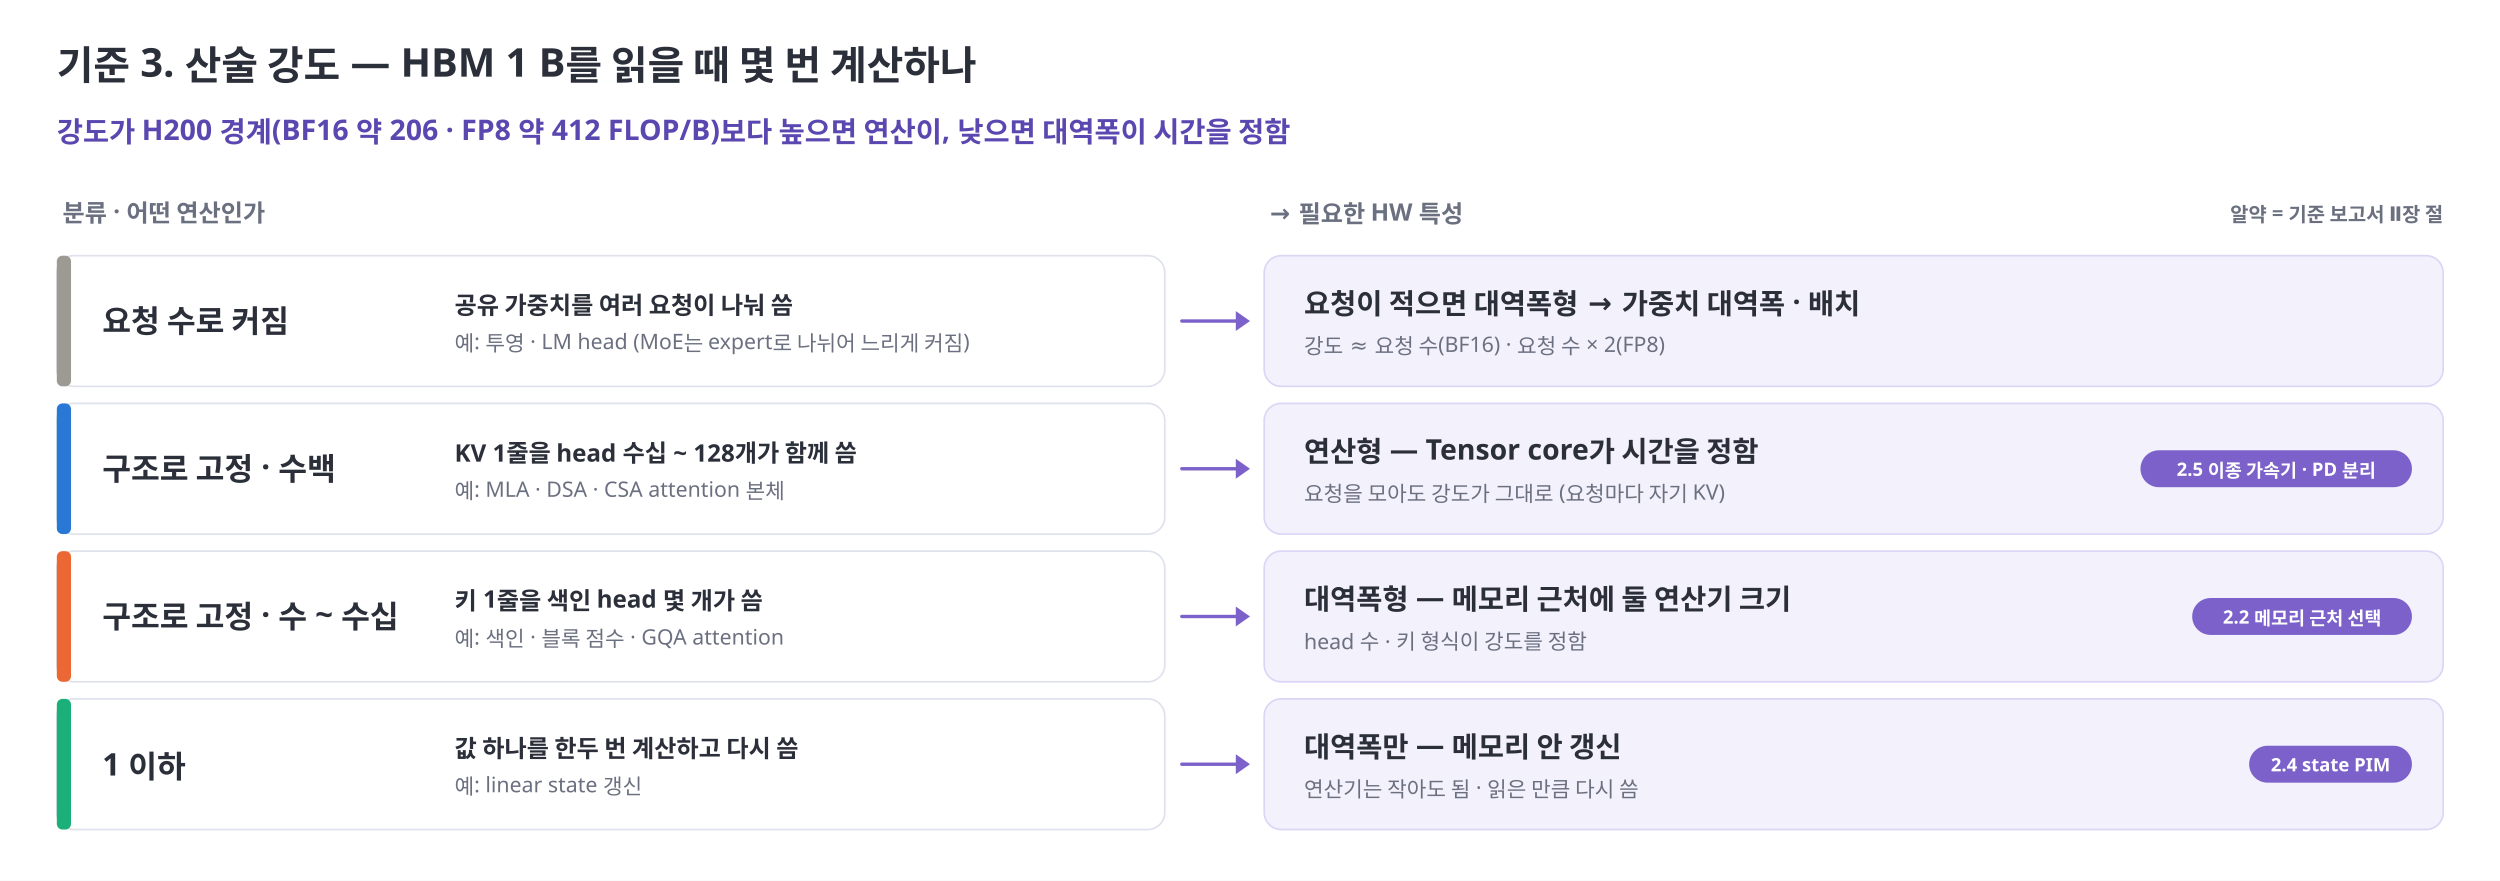
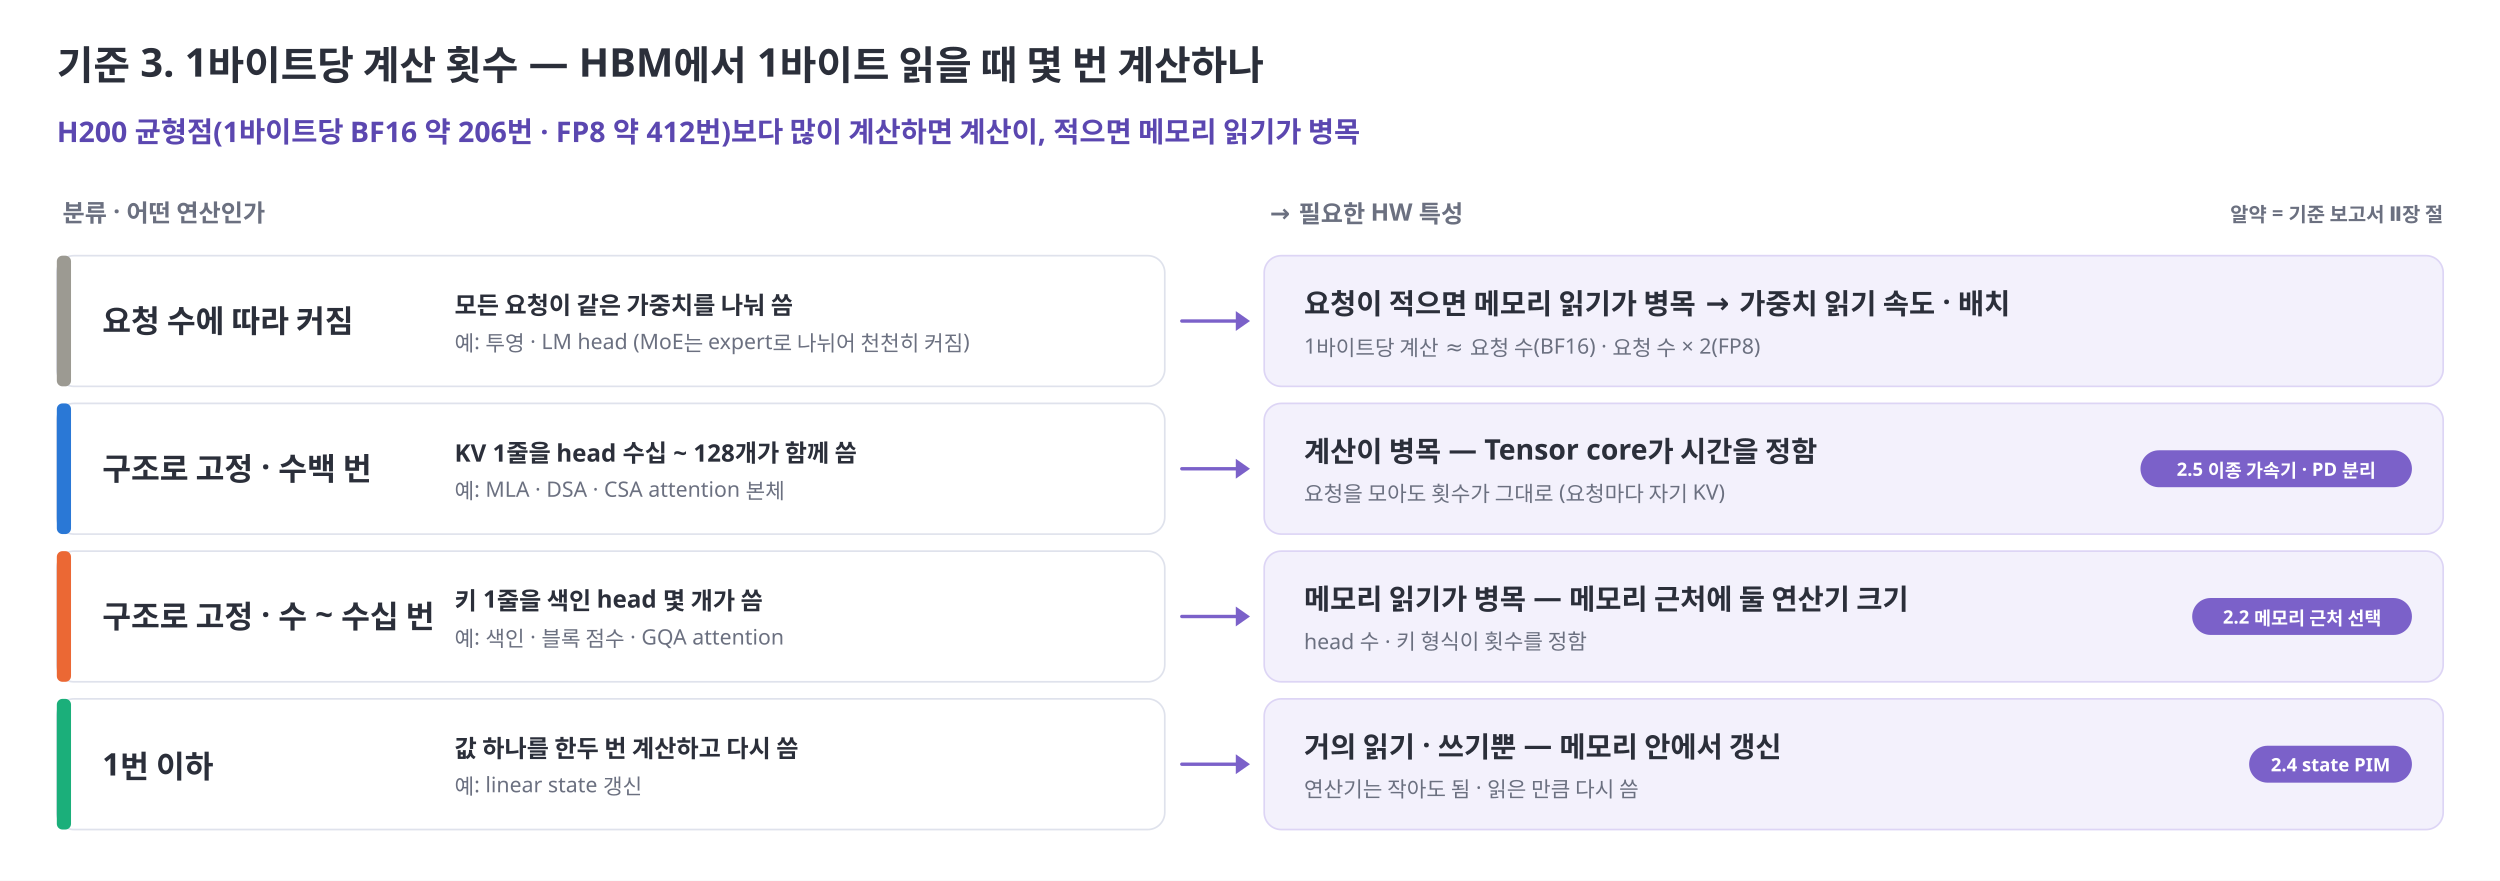
<svg xmlns="http://www.w3.org/2000/svg" viewBox="0 0 1760 620" width="1760" height="620">
  <rect width="100%" height="100%" fill="#ffffff" />
-   <text x="40.0" y="56.0" font-family="'Noto Sans KR','Malgun Gothic',sans-serif" font-size="28" text-anchor="start" font-weight="800" fill="#2b2f3a">기준 3. 산술 강도 — HBM 1 B를 읽을 때 몇 번 계산하나</text>
-   <text x="40.0" y="100.0" font-family="'Noto Sans KR','Malgun Gothic',sans-serif" font-size="20" text-anchor="start" font-weight="800" fill="#5b47b0">강도가 H200 경계(BF16 약 206 · FP8 약 412 FLOP/B)보다 높으면 연산이, 낮으면 대역폭이 시간을 정함</text>
+   <text x="40.0" y="56.0" font-family="'Noto Sans KR','Malgun Gothic',sans-serif" font-size="28" text-anchor="start" font-weight="800" fill="#2b2f3a">기준 3. 1바이트당 계산 횟수 — HBM에서 1바이트 읽을 때 몇 번 계산하나</text>
+   <text x="40.0" y="100.0" font-family="'Noto Sans KR','Malgun Gothic',sans-serif" font-size="20" text-anchor="start" font-weight="800" fill="#5b47b0">H200 균형점(1바이트당 BF16 약 206번 · FP8 약 412번)보다 많이 계산하면 계산이, 적으면 메모리 읽기가 병목</text>
  <text x="44.0" y="156.0" font-family="'Noto Sans KR','Malgun Gothic',sans-serif" font-size="17" text-anchor="start" font-weight="800" fill="#6b7080">분류 · 어떤 연산인가</text>
  <text x="894.0" y="156.0" font-family="'Noto Sans KR','Malgun Gothic',sans-serif" font-size="17" text-anchor="start" font-weight="800" fill="#6b7080">→ 필요한 HW 특성</text>
  <text x="1720.0" y="156.0" font-family="'Noto Sans KR','Malgun Gothic',sans-serif" font-size="14" text-anchor="end" font-weight="600" fill="#6b7080">알약 = 기준 보고서 Ⅱ장 절</text>
  <rect x="40.0" y="180.0" width="780.0" height="92.0" rx="12" fill="#ffffff" stroke="#dfe2ec" stroke-width="1.2" />
  <rect x="40.0" y="180.0" width="10.0" height="92.0" rx="4" fill="#9c9a92" stroke="none" stroke-width="1" />
-   <text x="72.0" y="234.0" font-family="'Noto Sans KR','Malgun Gothic',sans-serif" font-size="22" text-anchor="start" font-weight="800" fill="#2b2f3a">요청 수로 커짐</text>
-   <text x="320.0" y="221.0" font-family="'Noto Sans KR','Malgun Gothic',sans-serif" font-size="17" text-anchor="start" font-weight="600" fill="#2b2f3a">공유 가중치를 여러 요청이 나눠 씀</text>
-   <text x="320.0" y="247.0" font-family="'Noto Sans KR','Malgun Gothic',sans-serif" font-size="15" text-anchor="start" font-weight="400" fill="#6b7080">예: 투영 · LM head (MoE는 expert로 나뉘어 느리게 커짐)</text>
+   <text x="72.0" y="234.0" font-family="'Noto Sans KR','Malgun Gothic',sans-serif" font-size="22" text-anchor="start" font-weight="800" fill="#2b2f3a">요청 수에 따라 커짐</text>
+   <text x="320.0" y="221.0" font-family="'Noto Sans KR','Malgun Gothic',sans-serif" font-size="17" text-anchor="start" font-weight="600" fill="#2b2f3a">모든 요청이 같은 가중치를 나눠 씀</text>
+   <text x="320.0" y="247.0" font-family="'Noto Sans KR','Malgun Gothic',sans-serif" font-size="15" text-anchor="start" font-weight="400" fill="#6b7080">예: 투영 · LM head (MoE는 expert로 나뉘어 천천히 커짐)</text>
  <line x1="832.0" y1="226.0" x2="872.0" y2="226.0" stroke="#7b61c9" stroke-width="2.4" stroke-linecap="round" />
  <path d="M870.0,219.0 L880.0,226.0 L870.0,233.0 Z" fill="#7b61c9" />
  <rect x="890.0" y="180.0" width="830.0" height="92.0" rx="12" fill="#f3f1fc" stroke="#ddd5f5" stroke-width="1.2" />
-   <text x="918.0" y="221.0" font-family="'Noto Sans KR','Malgun Gothic',sans-serif" font-size="20" text-anchor="start" font-weight="800" fill="#2b2f3a">요청이 적으면 대역폭형 → 가중치 대역폭 · 배치</text>
-   <text x="918.0" y="249.0" font-family="'Noto Sans KR','Malgun Gothic',sans-serif" font-size="15" text-anchor="start" font-weight="400" fill="#6b7080">강도 ≈ 요청 수(BF16) · 요청 수 × 2(FP8)</text>
+   <text x="918.0" y="221.0" font-family="'Noto Sans KR','Malgun Gothic',sans-serif" font-size="20" text-anchor="start" font-weight="800" fill="#2b2f3a">요청이 적으면 메모리 읽기가 병목 → 가중치 읽기 속도 · 배치</text>
+   <text x="918.0" y="249.0" font-family="'Noto Sans KR','Malgun Gothic',sans-serif" font-size="15" text-anchor="start" font-weight="400" fill="#6b7080">1바이트당 계산 ≈ 요청 수(BF16) · 요청 수 × 2(FP8)</text>
  <rect x="40.0" y="284.0" width="780.0" height="92.0" rx="12" fill="#ffffff" stroke="#dfe2ec" stroke-width="1.2" />
  <rect x="40.0" y="284.0" width="10.0" height="92.0" rx="4" fill="#2a78d6" stroke="none" stroke-width="1" />
-   <text x="72.0" y="338.0" font-family="'Noto Sans KR','Malgun Gothic',sans-serif" font-size="22" text-anchor="start" font-weight="800" fill="#2b2f3a">구조로 고정 · 수백</text>
+   <text x="72.0" y="338.0" font-family="'Noto Sans KR','Malgun Gothic',sans-serif" font-size="22" text-anchor="start" font-weight="800" fill="#2b2f3a">구조로 고정 · 수백 번</text>
  <text x="320.0" y="325.0" font-family="'Noto Sans KR','Malgun Gothic',sans-serif" font-size="17" text-anchor="start" font-weight="600" fill="#2b2f3a">KV 1줄을 head 수십 ~ 128개가 함께 씀</text>
  <text x="320.0" y="351.0" font-family="'Noto Sans KR','Malgun Gothic',sans-serif" font-size="15" text-anchor="start" font-weight="400" fill="#6b7080">예: MLA · DSA · CSA attention 본체</text>
  <line x1="832.0" y1="330.0" x2="872.0" y2="330.0" stroke="#7b61c9" stroke-width="2.4" stroke-linecap="round" />
  <path d="M870.0,323.0 L880.0,330.0 L870.0,337.0 Z" fill="#7b61c9" />
  <rect x="890.0" y="284.0" width="830.0" height="92.0" rx="12" fill="#f3f1fc" stroke="#ddd5f5" stroke-width="1.2" />
-   <text x="918.0" y="325.0" font-family="'Noto Sans KR','Malgun Gothic',sans-serif" font-size="20" text-anchor="start" font-weight="800" fill="#2b2f3a">연산형 — Tensor core가 시간을 정함</text>
-   <text x="918.0" y="353.0" font-family="'Noto Sans KR','Malgun Gothic',sans-serif" font-size="15" text-anchor="start" font-weight="400" fill="#6b7080">요청을 모아도 강도가 그대로 (요청마다 자기 KV)</text>
+   <text x="918.0" y="325.0" font-family="'Noto Sans KR','Malgun Gothic',sans-serif" font-size="20" text-anchor="start" font-weight="800" fill="#2b2f3a">계산이 병목 — Tensor core가 시간을 정함</text>
+   <text x="918.0" y="353.0" font-family="'Noto Sans KR','Malgun Gothic',sans-serif" font-size="15" text-anchor="start" font-weight="400" fill="#6b7080">요청을 모아도 횟수가 그대로 (요청마다 자기 KV)</text>
  <rect x="1506.9" y="317.0" width="191.1" height="26.0" rx="13" fill="#7b61c9" stroke="none" stroke-width="1.5" />
  <text x="1602.5" y="335.0" font-family="'Noto Sans KR','Malgun Gothic',sans-serif" font-size="13" text-anchor="middle" font-weight="700" fill="#ffffff">2.5 이종 가속기 · PD 분리</text>
  <rect x="40.0" y="388.0" width="780.0" height="92.0" rx="12" fill="#ffffff" stroke="#dfe2ec" stroke-width="1.2" />
  <rect x="40.0" y="388.0" width="10.0" height="92.0" rx="4" fill="#eb6834" stroke="none" stroke-width="1" />
-   <text x="72.0" y="442.0" font-family="'Noto Sans KR','Malgun Gothic',sans-serif" font-size="22" text-anchor="start" font-weight="800" fill="#2b2f3a">구조로 고정 · 수 ~ 수십</text>
+   <text x="72.0" y="442.0" font-family="'Noto Sans KR','Malgun Gothic',sans-serif" font-size="22" text-anchor="start" font-weight="800" fill="#2b2f3a">구조로 고정 · 수 ~ 수십 번</text>
  <text x="320.0" y="429.0" font-family="'Noto Sans KR','Malgun Gothic',sans-serif" font-size="17" text-anchor="start" font-weight="600" fill="#2b2f3a">키 1줄을 색인 head 몇 개가 씀</text>
  <text x="320.0" y="455.0" font-family="'Noto Sans KR','Malgun Gothic',sans-serif" font-size="15" text-anchor="start" font-weight="400" fill="#6b7080">예: 색인 · 블록 점수 · GQA attention</text>
  <line x1="832.0" y1="434.0" x2="872.0" y2="434.0" stroke="#7b61c9" stroke-width="2.4" stroke-linecap="round" />
  <path d="M870.0,427.0 L880.0,434.0 L870.0,441.0 Z" fill="#7b61c9" />
  <rect x="890.0" y="388.0" width="830.0" height="92.0" rx="12" fill="#f3f1fc" stroke="#ddd5f5" stroke-width="1.2" />
-   <text x="918.0" y="429.0" font-family="'Noto Sans KR','Malgun Gothic',sans-serif" font-size="20" text-anchor="start" font-weight="800" fill="#2b2f3a">대역폭형 — 메모리 근처에 둘 연산기 크기</text>
-   <text x="918.0" y="457.0" font-family="'Noto Sans KR','Malgun Gothic',sans-serif" font-size="15" text-anchor="start" font-weight="400" fill="#6b7080">head 수 · 키 형식이 강도를 정함</text>
+   <text x="918.0" y="429.0" font-family="'Noto Sans KR','Malgun Gothic',sans-serif" font-size="20" text-anchor="start" font-weight="800" fill="#2b2f3a">메모리 읽기가 병목 — 메모리 근처에 둘 연산기 크기</text>
+   <text x="918.0" y="457.0" font-family="'Noto Sans KR','Malgun Gothic',sans-serif" font-size="15" text-anchor="start" font-weight="400" fill="#6b7080">head 수 · 키 형식이 횟수를 정함</text>
  <rect x="1543.3" y="421.0" width="154.7" height="26.0" rx="13" fill="#7b61c9" stroke="none" stroke-width="1.5" />
  <text x="1620.7" y="439.0" font-family="'Noto Sans KR','Malgun Gothic',sans-serif" font-size="13" text-anchor="middle" font-weight="700" fill="#ffffff">2.2 메모리 근처 선택</text>
  <rect x="40.0" y="492.0" width="780.0" height="92.0" rx="12" fill="#ffffff" stroke="#dfe2ec" stroke-width="1.2" />
  <rect x="40.0" y="492.0" width="10.0" height="92.0" rx="4" fill="#1baf7a" stroke="none" stroke-width="1" />
-   <text x="72.0" y="546.0" font-family="'Noto Sans KR','Malgun Gothic',sans-serif" font-size="22" text-anchor="start" font-weight="800" fill="#2b2f3a">1 이하</text>
+   <text x="72.0" y="546.0" font-family="'Noto Sans KR','Malgun Gothic',sans-serif" font-size="22" text-anchor="start" font-weight="800" fill="#2b2f3a">1번 이하</text>
  <text x="320.0" y="533.0" font-family="'Noto Sans KR','Malgun Gothic',sans-serif" font-size="17" text-anchor="start" font-weight="600" fill="#2b2f3a">값 하나를 한두 번 계산하고 다시 씀</text>
  <text x="320.0" y="559.0" font-family="'Noto Sans KR','Malgun Gothic',sans-serif" font-size="15" text-anchor="start" font-weight="400" fill="#6b7080">예: linear state 갱신</text>
  <line x1="832.0" y1="538.0" x2="872.0" y2="538.0" stroke="#7b61c9" stroke-width="2.4" stroke-linecap="round" />
  <path d="M870.0,531.0 L880.0,538.0 L870.0,545.0 Z" fill="#7b61c9" />
  <rect x="890.0" y="492.0" width="830.0" height="92.0" rx="12" fill="#f3f1fc" stroke="#ddd5f5" stroke-width="1.2" />
-   <text x="918.0" y="533.0" font-family="'Noto Sans KR','Malgun Gothic',sans-serif" font-size="20" text-anchor="start" font-weight="800" fill="#2b2f3a">대역폭만 — 메모리 안 갱신</text>
+   <text x="918.0" y="533.0" font-family="'Noto Sans KR','Malgun Gothic',sans-serif" font-size="20" text-anchor="start" font-weight="800" fill="#2b2f3a">거의 읽기 · 쓰기뿐 — 메모리 안에서 갱신</text>
  <text x="918.0" y="561.0" font-family="'Noto Sans KR','Malgun Gothic',sans-serif" font-size="15" text-anchor="start" font-weight="400" fill="#6b7080">연산기는 작아도 됨 · 읽은 만큼 다시 씀</text>
  <rect x="1583.4" y="525.0" width="114.6" height="26.0" rx="13" fill="#7b61c9" stroke="none" stroke-width="1.5" />
  <text x="1640.7" y="543.0" font-family="'Noto Sans KR','Malgun Gothic',sans-serif" font-size="13" text-anchor="middle" font-weight="700" fill="#ffffff">2.4 state PIM</text>
</svg>
